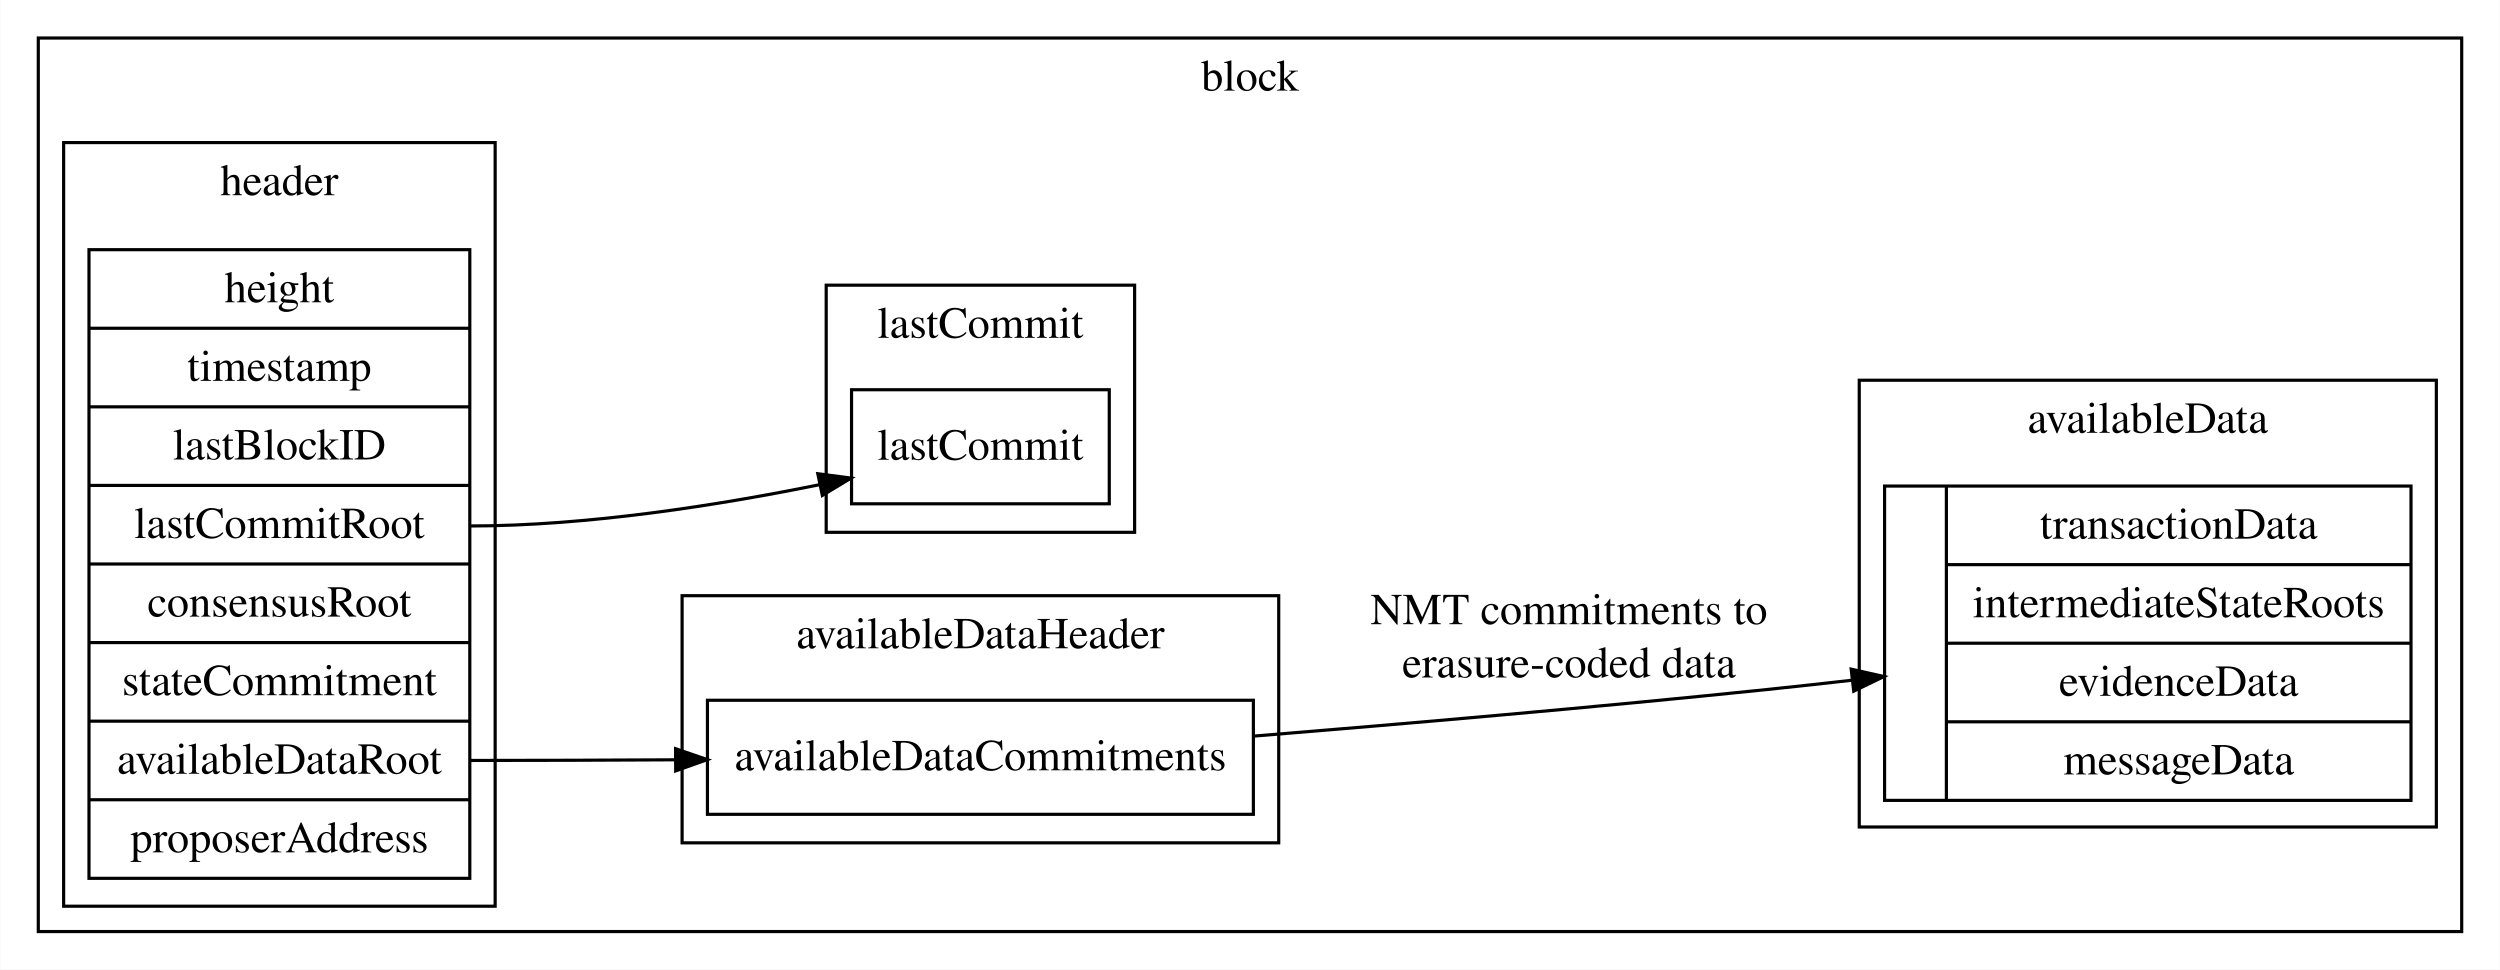
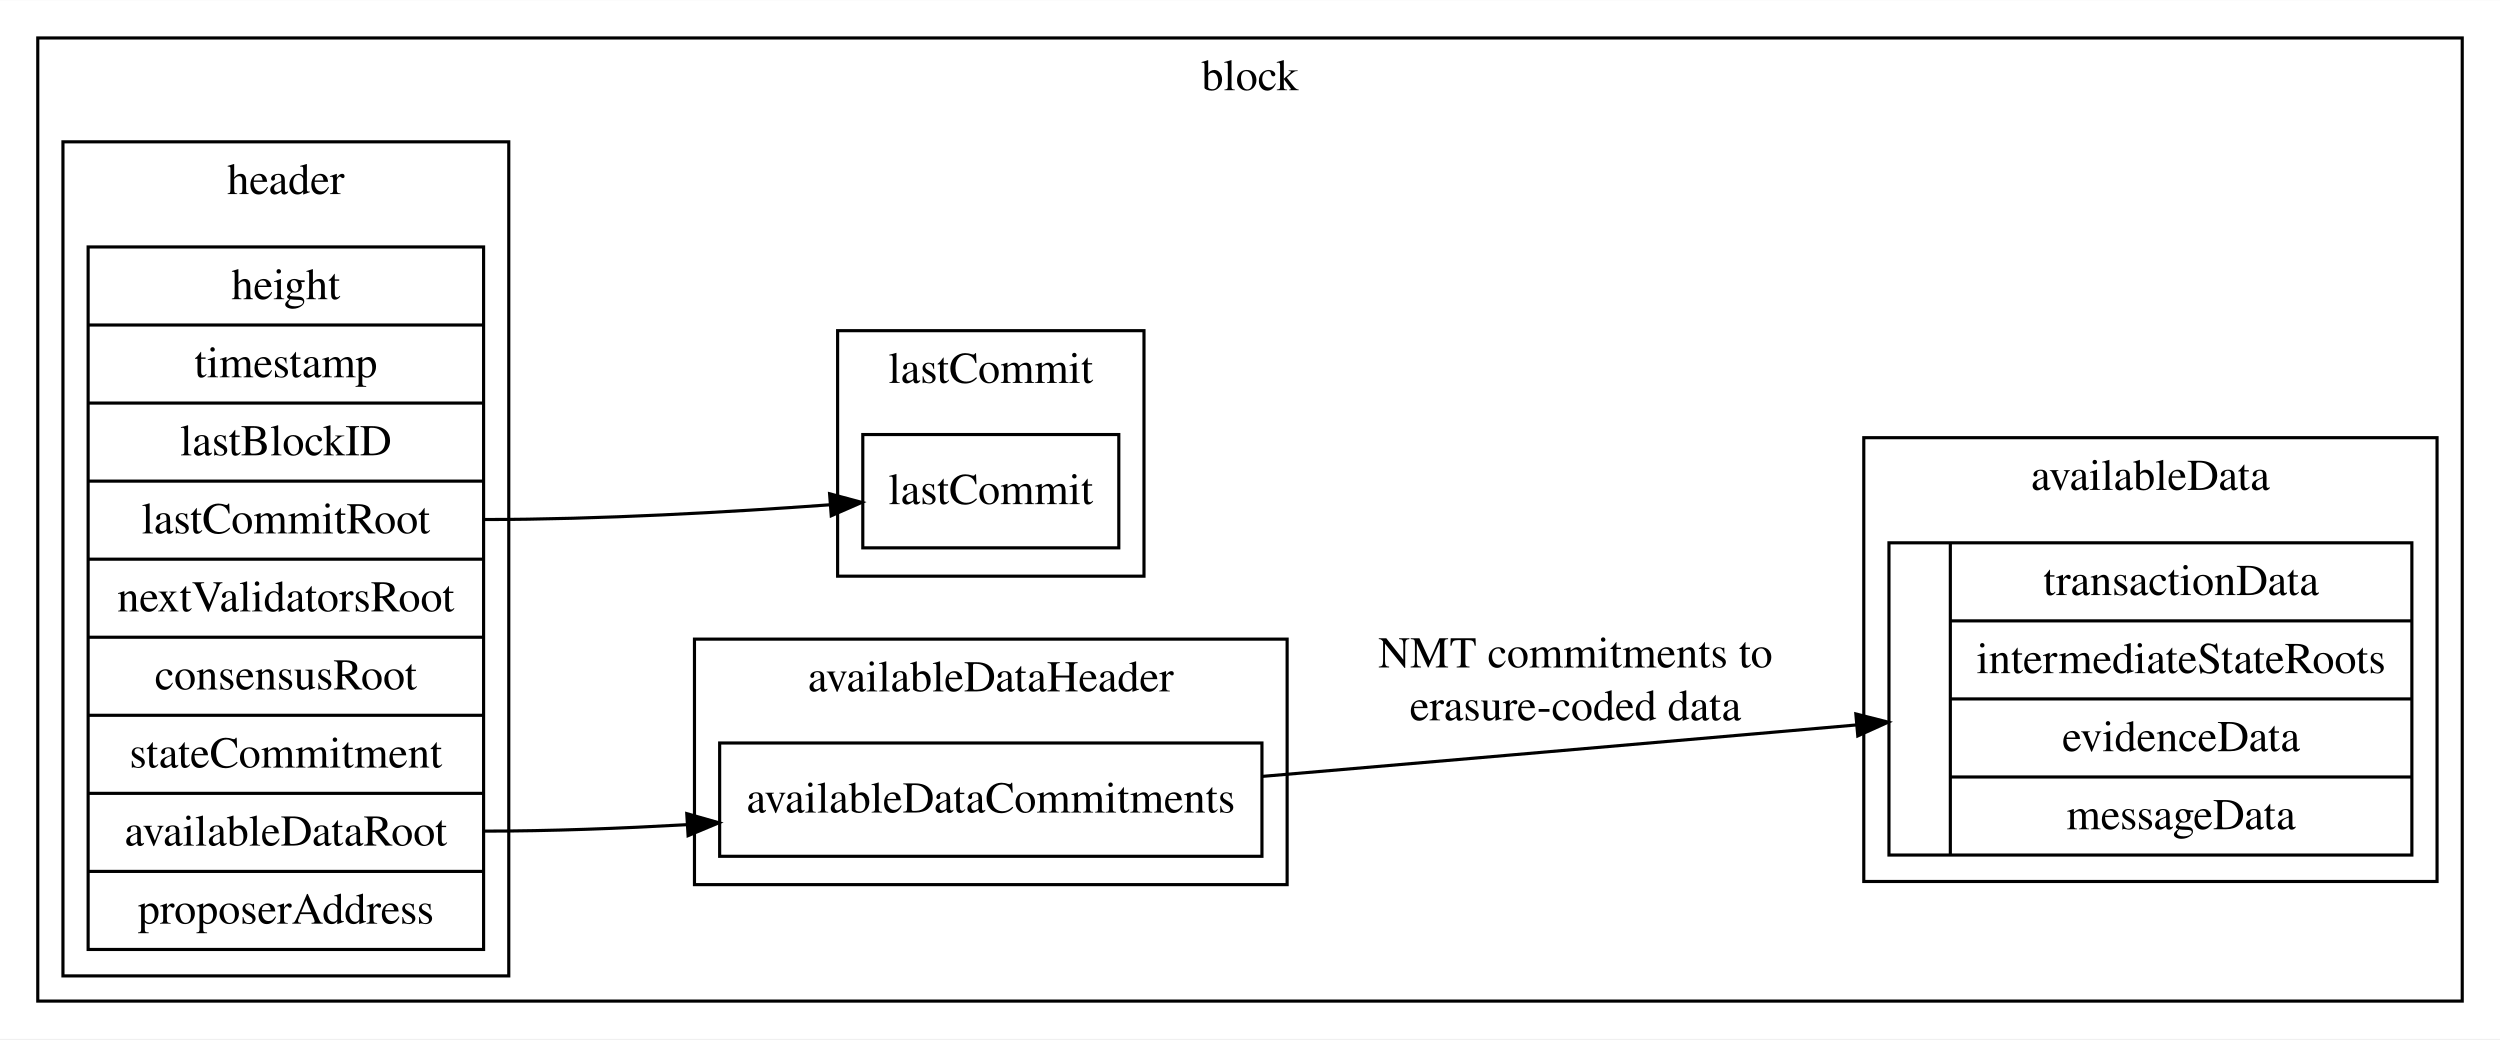
- <svg xmlns="http://www.w3.org/2000/svg" width="789pt" height="306pt" viewBox="0.00 0.00 788.83 306.00">
-   <g id="graph0" class="graph" transform="scale(1 1) rotate(0) translate(4 302)">
-     <polygon fill="#ffffff" stroke="transparent" points="-4,4 -4,-302 784.828,-302 784.828,4 -4,4" />
+ <svg xmlns="http://www.w3.org/2000/svg" width="794pt" height="330pt" viewBox="0.00 0.00 794.29 330.00">
+   <g id="graph0" class="graph" transform="scale(1 1) rotate(0) translate(4 326)">
+     <polygon fill="#ffffff" stroke="transparent" points="-4,4 -4,-326 790.29,-326 790.29,4 -4,4" />
    <g id="clust1" class="cluster">
-       <polygon fill="none" stroke="#000000" points="8,-8 8,-290 772.828,-290 772.828,-8 8,-8" />
-       <text text-anchor="middle" x="390.414" y="-273.4" font-family="Times,serif" font-size="14.00" fill="#000000">block</text>
+       <polygon fill="none" stroke="#000000" points="8,-8 8,-314 778.29,-314 778.29,-8 8,-8" />
+       <text text-anchor="middle" x="393.145" y="-297.4" font-family="Times,serif" font-size="14.00" fill="#000000">block</text>
    </g>
    <g id="clust2" class="cluster">
-       <polygon fill="none" stroke="#000000" points="211.184,-36 211.184,-114 399.48,-114 399.48,-36 211.184,-36" />
-       <text text-anchor="middle" x="305.332" y="-97.4" font-family="Times,serif" font-size="14.00" fill="#000000">availableDataHeader</text>
+       <polygon fill="none" stroke="#000000" points="216.645,-45 216.645,-123 404.941,-123 404.941,-45 216.645,-45" />
+       <text text-anchor="middle" x="310.793" y="-106.4" font-family="Times,serif" font-size="14.00" fill="#000000">availableDataHeader</text>
    </g>
    <g id="clust3" class="cluster">
-       <polygon fill="none" stroke="#000000" points="582.692,-41 582.692,-182 764.828,-182 764.828,-41 582.692,-41" />
-       <text text-anchor="middle" x="673.76" y="-165.4" font-family="Times,serif" font-size="14.00" fill="#000000">availableData</text>
+       <polygon fill="none" stroke="#000000" points="588.153,-46 588.153,-187 770.29,-187 770.29,-46 588.153,-46" />
+       <text text-anchor="middle" x="679.221" y="-170.4" font-family="Times,serif" font-size="14.00" fill="#000000">availableData</text>
    </g>
    <g id="clust4" class="cluster">
-       <polygon fill="none" stroke="#000000" points="256.662,-134 256.662,-212 354.002,-212 354.002,-134 256.662,-134" />
-       <text text-anchor="middle" x="305.332" y="-195.4" font-family="Times,serif" font-size="14.00" fill="#000000">lastCommit</text>
+       <polygon fill="none" stroke="#000000" points="262.123,-143 262.123,-221 359.463,-221 359.463,-143 262.123,-143" />
+       <text text-anchor="middle" x="310.793" y="-204.4" font-family="Times,serif" font-size="14.00" fill="#000000">lastCommit</text>
    </g>
    <g id="clust5" class="cluster">
-       <polygon fill="none" stroke="#000000" points="16,-16 16,-257 152.184,-257 152.184,-16 16,-16" />
-       <text text-anchor="middle" x="84.092" y="-240.4" font-family="Times,serif" font-size="14.00" fill="#000000">header</text>
+       <polygon fill="none" stroke="#000000" points="16,-16 16,-281 157.645,-281 157.645,-16 16,-16" />
+       <text text-anchor="middle" x="86.823" y="-264.4" font-family="Times,serif" font-size="14.00" fill="#000000">header</text>
    </g>
    <g id="node1" class="node">
-       <polygon fill="none" stroke="#000000" points="219.184,-45 219.184,-81 391.48,-81 391.48,-45 219.184,-45" />
-       <text text-anchor="middle" x="305.332" y="-58.9" font-family="Times,serif" font-size="14.00" fill="#000000">availableDataCommitments</text>
+       <polygon fill="none" stroke="#000000" points="224.645,-54 224.645,-90 396.941,-90 396.941,-54 224.645,-54" />
+       <text text-anchor="middle" x="310.793" y="-67.9" font-family="Times,serif" font-size="14.00" fill="#000000">availableDataCommitments</text>
    </g>
    <g id="node2" class="node">
-       <polygon fill="none" stroke="#000000" points="590.692,-49.4 590.692,-148.6 756.828,-148.6 756.828,-49.4 590.692,-49.4" />
-       <text text-anchor="middle" x="600.442" y="-94.8" font-family="Times,serif" font-size="14.00" fill="#000000"> </text>
-       <polyline fill="none" stroke="#000000" points="610.192,-49.4 610.192,-148.6 " />
-       <text text-anchor="middle" x="683.51" y="-132" font-family="Times,serif" font-size="14.00" fill="#000000">transactionData</text>
-       <polyline fill="none" stroke="#000000" points="610.192,-123.8 756.828,-123.8 " />
-       <text text-anchor="middle" x="683.51" y="-107.2" font-family="Times,serif" font-size="14.00" fill="#000000">intermediateStateRoots</text>
-       <polyline fill="none" stroke="#000000" points="610.192,-99 756.828,-99 " />
-       <text text-anchor="middle" x="683.51" y="-82.4" font-family="Times,serif" font-size="14.00" fill="#000000">evidenceData</text>
-       <polyline fill="none" stroke="#000000" points="610.192,-74.2 756.828,-74.2 " />
-       <text text-anchor="middle" x="683.51" y="-57.6" font-family="Times,serif" font-size="14.00" fill="#000000">messageData</text>
+       <polygon fill="none" stroke="#000000" points="596.153,-54.4 596.153,-153.6 762.29,-153.6 762.29,-54.4 596.153,-54.4" />
+       <text text-anchor="middle" x="605.903" y="-99.8" font-family="Times,serif" font-size="14.00" fill="#000000"> </text>
+       <polyline fill="none" stroke="#000000" points="615.653,-54.4 615.653,-153.6 " />
+       <text text-anchor="middle" x="688.971" y="-137" font-family="Times,serif" font-size="14.00" fill="#000000">transactionData</text>
+       <polyline fill="none" stroke="#000000" points="615.653,-128.8 762.29,-128.8 " />
+       <text text-anchor="middle" x="688.971" y="-112.2" font-family="Times,serif" font-size="14.00" fill="#000000">intermediateStateRoots</text>
+       <polyline fill="none" stroke="#000000" points="615.653,-104 762.29,-104 " />
+       <text text-anchor="middle" x="688.971" y="-87.4" font-family="Times,serif" font-size="14.00" fill="#000000">evidenceData</text>
+       <polyline fill="none" stroke="#000000" points="615.653,-79.2 762.29,-79.2 " />
+       <text text-anchor="middle" x="688.971" y="-62.6" font-family="Times,serif" font-size="14.00" fill="#000000">messageData</text>
    </g>
    <g id="edge3" class="edge">
-       <path fill="none" stroke="#000000" d="M391.607,-69.686C439.409,-73.579 499.884,-78.812 553.692,-84.4 562.341,-85.298 571.335,-86.288 580.335,-87.316" />
-       <polygon fill="#000000" stroke="#000000" points="580.144,-90.817 590.48,-88.49 580.949,-83.864 580.144,-90.817" />
-       <text text-anchor="middle" x="491.086" y="-105" font-family="Times,serif" font-size="14.00" fill="#000000">NMT commitments to</text>
-       <text text-anchor="middle" x="491.086" y="-88.2" font-family="Times,serif" font-size="14.00" fill="#000000">erasure-coded data</text>
+       <path fill="none" stroke="#000000" d="M397.002,-79.383C444.784,-83.487 505.26,-88.699 559.153,-93.4 567.787,-94.153 576.769,-94.94 585.762,-95.73" />
+       <polygon fill="#000000" stroke="#000000" points="585.633,-99.232 595.901,-96.621 586.246,-92.259 585.633,-99.232" />
+       <text text-anchor="middle" x="496.547" y="-114" font-family="Times,serif" font-size="14.00" fill="#000000">NMT commitments to</text>
+       <text text-anchor="middle" x="496.547" y="-97.2" font-family="Times,serif" font-size="14.00" fill="#000000">erasure-coded data</text>
    </g>
    <g id="node3" class="node">
-       <polygon fill="none" stroke="#000000" points="264.662,-143 264.662,-179 346.002,-179 346.002,-143 264.662,-143" />
-       <text text-anchor="middle" x="305.332" y="-156.9" font-family="Times,serif" font-size="14.00" fill="#000000">lastCommit</text>
+       <polygon fill="none" stroke="#000000" points="270.123,-152 270.123,-188 351.463,-188 351.463,-152 270.123,-152" />
+       <text text-anchor="middle" x="310.793" y="-165.9" font-family="Times,serif" font-size="14.00" fill="#000000">lastCommit</text>
    </g>
    <g id="node4" class="node">
-       <polygon fill="none" stroke="#000000" points="24,-24.8 24,-223.2 144.184,-223.2 144.184,-24.8 24,-24.8" />
-       <text text-anchor="middle" x="84.092" y="-206.6" font-family="Times,serif" font-size="14.00" fill="#000000">height</text>
-       <polyline fill="none" stroke="#000000" points="24,-198.4 144.184,-198.4 " />
-       <text text-anchor="middle" x="84.092" y="-181.8" font-family="Times,serif" font-size="14.00" fill="#000000">timestamp</text>
-       <polyline fill="none" stroke="#000000" points="24,-173.6 144.184,-173.6 " />
-       <text text-anchor="middle" x="84.092" y="-157" font-family="Times,serif" font-size="14.00" fill="#000000">lastBlockID</text>
-       <polyline fill="none" stroke="#000000" points="24,-148.8 144.184,-148.8 " />
-       <text text-anchor="middle" x="84.092" y="-132.2" font-family="Times,serif" font-size="14.00" fill="#000000">lastCommitRoot</text>
-       <polyline fill="none" stroke="#000000" points="24,-124 144.184,-124 " />
-       <text text-anchor="middle" x="84.092" y="-107.4" font-family="Times,serif" font-size="14.00" fill="#000000">consensusRoot</text>
-       <polyline fill="none" stroke="#000000" points="24,-99.2 144.184,-99.2 " />
-       <text text-anchor="middle" x="84.092" y="-82.6" font-family="Times,serif" font-size="14.00" fill="#000000">stateCommitment</text>
-       <polyline fill="none" stroke="#000000" points="24,-74.4 144.184,-74.4 " />
-       <text text-anchor="middle" x="84.092" y="-57.8" font-family="Times,serif" font-size="14.00" fill="#000000">availableDataRoot</text>
-       <polyline fill="none" stroke="#000000" points="24,-49.6 144.184,-49.6 " />
-       <text text-anchor="middle" x="84.092" y="-33" font-family="Times,serif" font-size="14.00" fill="#000000">proposerAddress</text>
+       <polygon fill="none" stroke="#000000" points="24,-24.4 24,-247.6 149.645,-247.6 149.645,-24.4 24,-24.4" />
+       <text text-anchor="middle" x="86.823" y="-231" font-family="Times,serif" font-size="14.00" fill="#000000">height</text>
+       <polyline fill="none" stroke="#000000" points="24,-222.8 149.645,-222.8 " />
+       <text text-anchor="middle" x="86.823" y="-206.2" font-family="Times,serif" font-size="14.00" fill="#000000">timestamp</text>
+       <polyline fill="none" stroke="#000000" points="24,-198 149.645,-198 " />
+       <text text-anchor="middle" x="86.823" y="-181.4" font-family="Times,serif" font-size="14.00" fill="#000000">lastBlockID</text>
+       <polyline fill="none" stroke="#000000" points="24,-173.2 149.645,-173.2 " />
+       <text text-anchor="middle" x="86.823" y="-156.6" font-family="Times,serif" font-size="14.00" fill="#000000">lastCommitRoot</text>
+       <polyline fill="none" stroke="#000000" points="24,-148.4 149.645,-148.4 " />
+       <text text-anchor="middle" x="86.823" y="-131.8" font-family="Times,serif" font-size="14.00" fill="#000000">nextValidatorsRoot</text>
+       <polyline fill="none" stroke="#000000" points="24,-123.6 149.645,-123.6 " />
+       <text text-anchor="middle" x="86.823" y="-107" font-family="Times,serif" font-size="14.00" fill="#000000">consensusRoot</text>
+       <polyline fill="none" stroke="#000000" points="24,-98.8 149.645,-98.8 " />
+       <text text-anchor="middle" x="86.823" y="-82.2" font-family="Times,serif" font-size="14.00" fill="#000000">stateCommitment</text>
+       <polyline fill="none" stroke="#000000" points="24,-74 149.645,-74 " />
+       <text text-anchor="middle" x="86.823" y="-57.4" font-family="Times,serif" font-size="14.00" fill="#000000">availableDataRoot</text>
+       <polyline fill="none" stroke="#000000" points="24,-49.2 149.645,-49.2 " />
+       <text text-anchor="middle" x="86.823" y="-32.6" font-family="Times,serif" font-size="14.00" fill="#000000">proposerAddress</text>
    </g>
    <g id="edge2" class="edge">
-       <path fill="none" stroke="#000000" d="M144.092,-62C165.117,-62 187.683,-62.086 209.077,-62.208" />
-       <polygon fill="#000000" stroke="#000000" points="209.122,-65.708 219.143,-62.268 209.164,-58.708 209.122,-65.708" />
+       <path fill="none" stroke="#000000" d="M149.823,-62C170.731,-62 193.138,-62.851 214.391,-64.056" />
+       <polygon fill="#000000" stroke="#000000" points="214.2,-67.551 224.391,-64.654 214.617,-60.563 214.2,-67.551" />
    </g>
    <g id="edge1" class="edge">
-       <path fill="none" stroke="#000000" d="M144.092,-136C181.411,-136 223.022,-142.621 254.623,-149.048" />
-       <polygon fill="#000000" stroke="#000000" points="254.008,-152.495 264.514,-151.119 255.443,-145.644 254.008,-152.495" />
+       <path fill="none" stroke="#000000" d="M149.823,-161C186.537,-161 227.889,-163.363 259.487,-165.667" />
+       <polygon fill="#000000" stroke="#000000" points="259.574,-169.184 269.808,-166.443 260.099,-162.203 259.574,-169.184" />
    </g>
  </g>
</svg>
